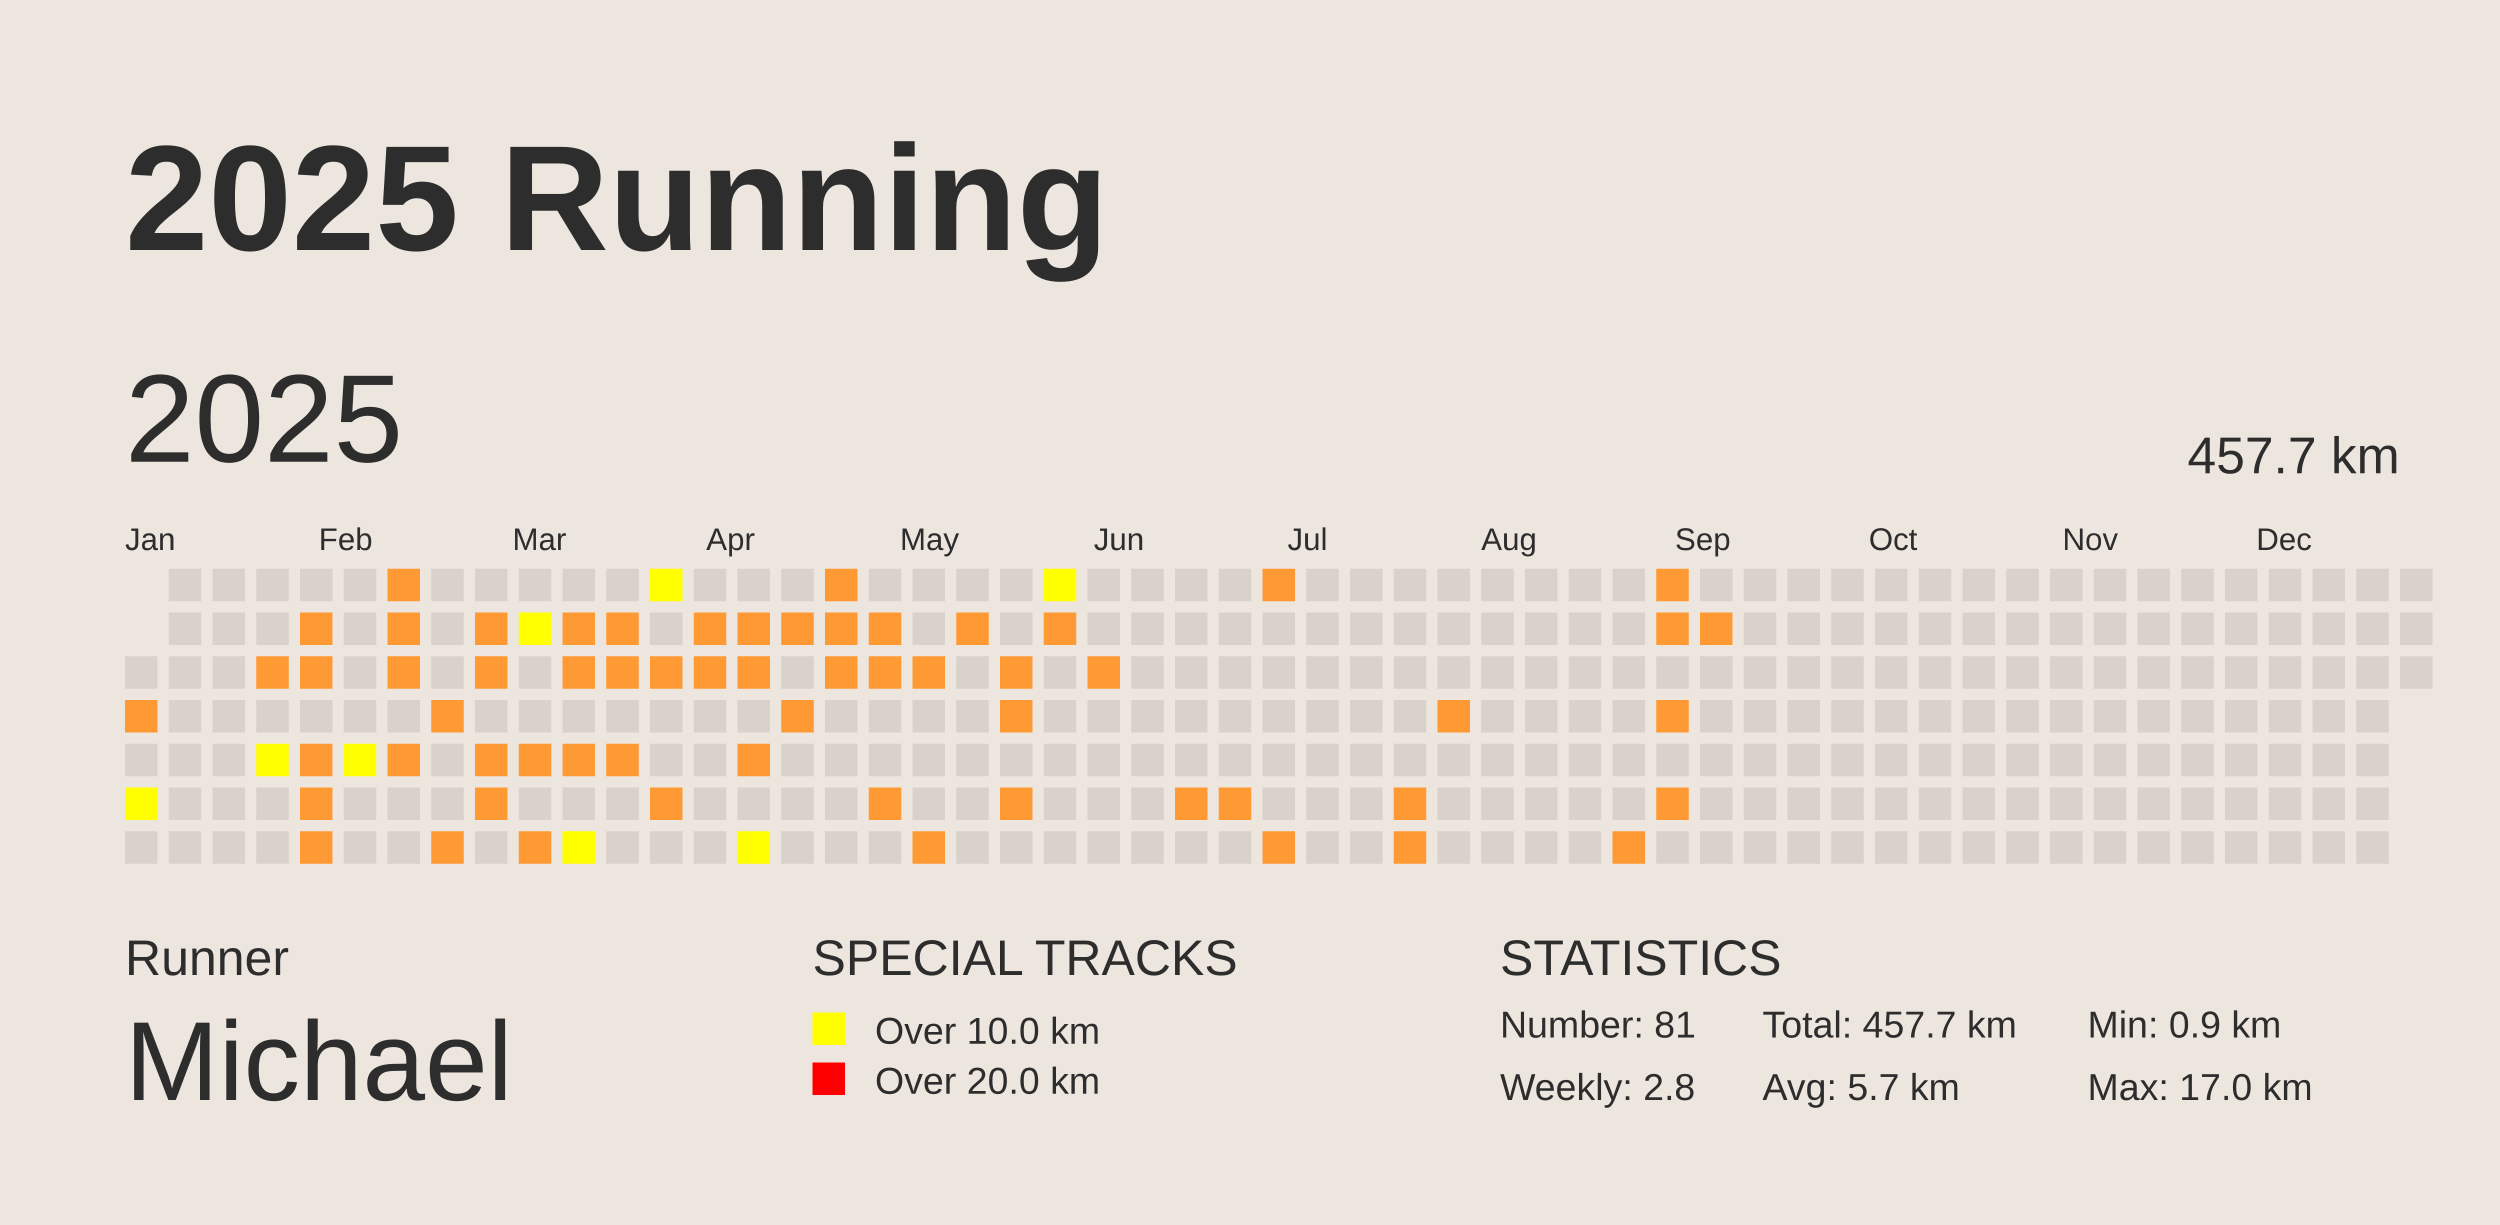
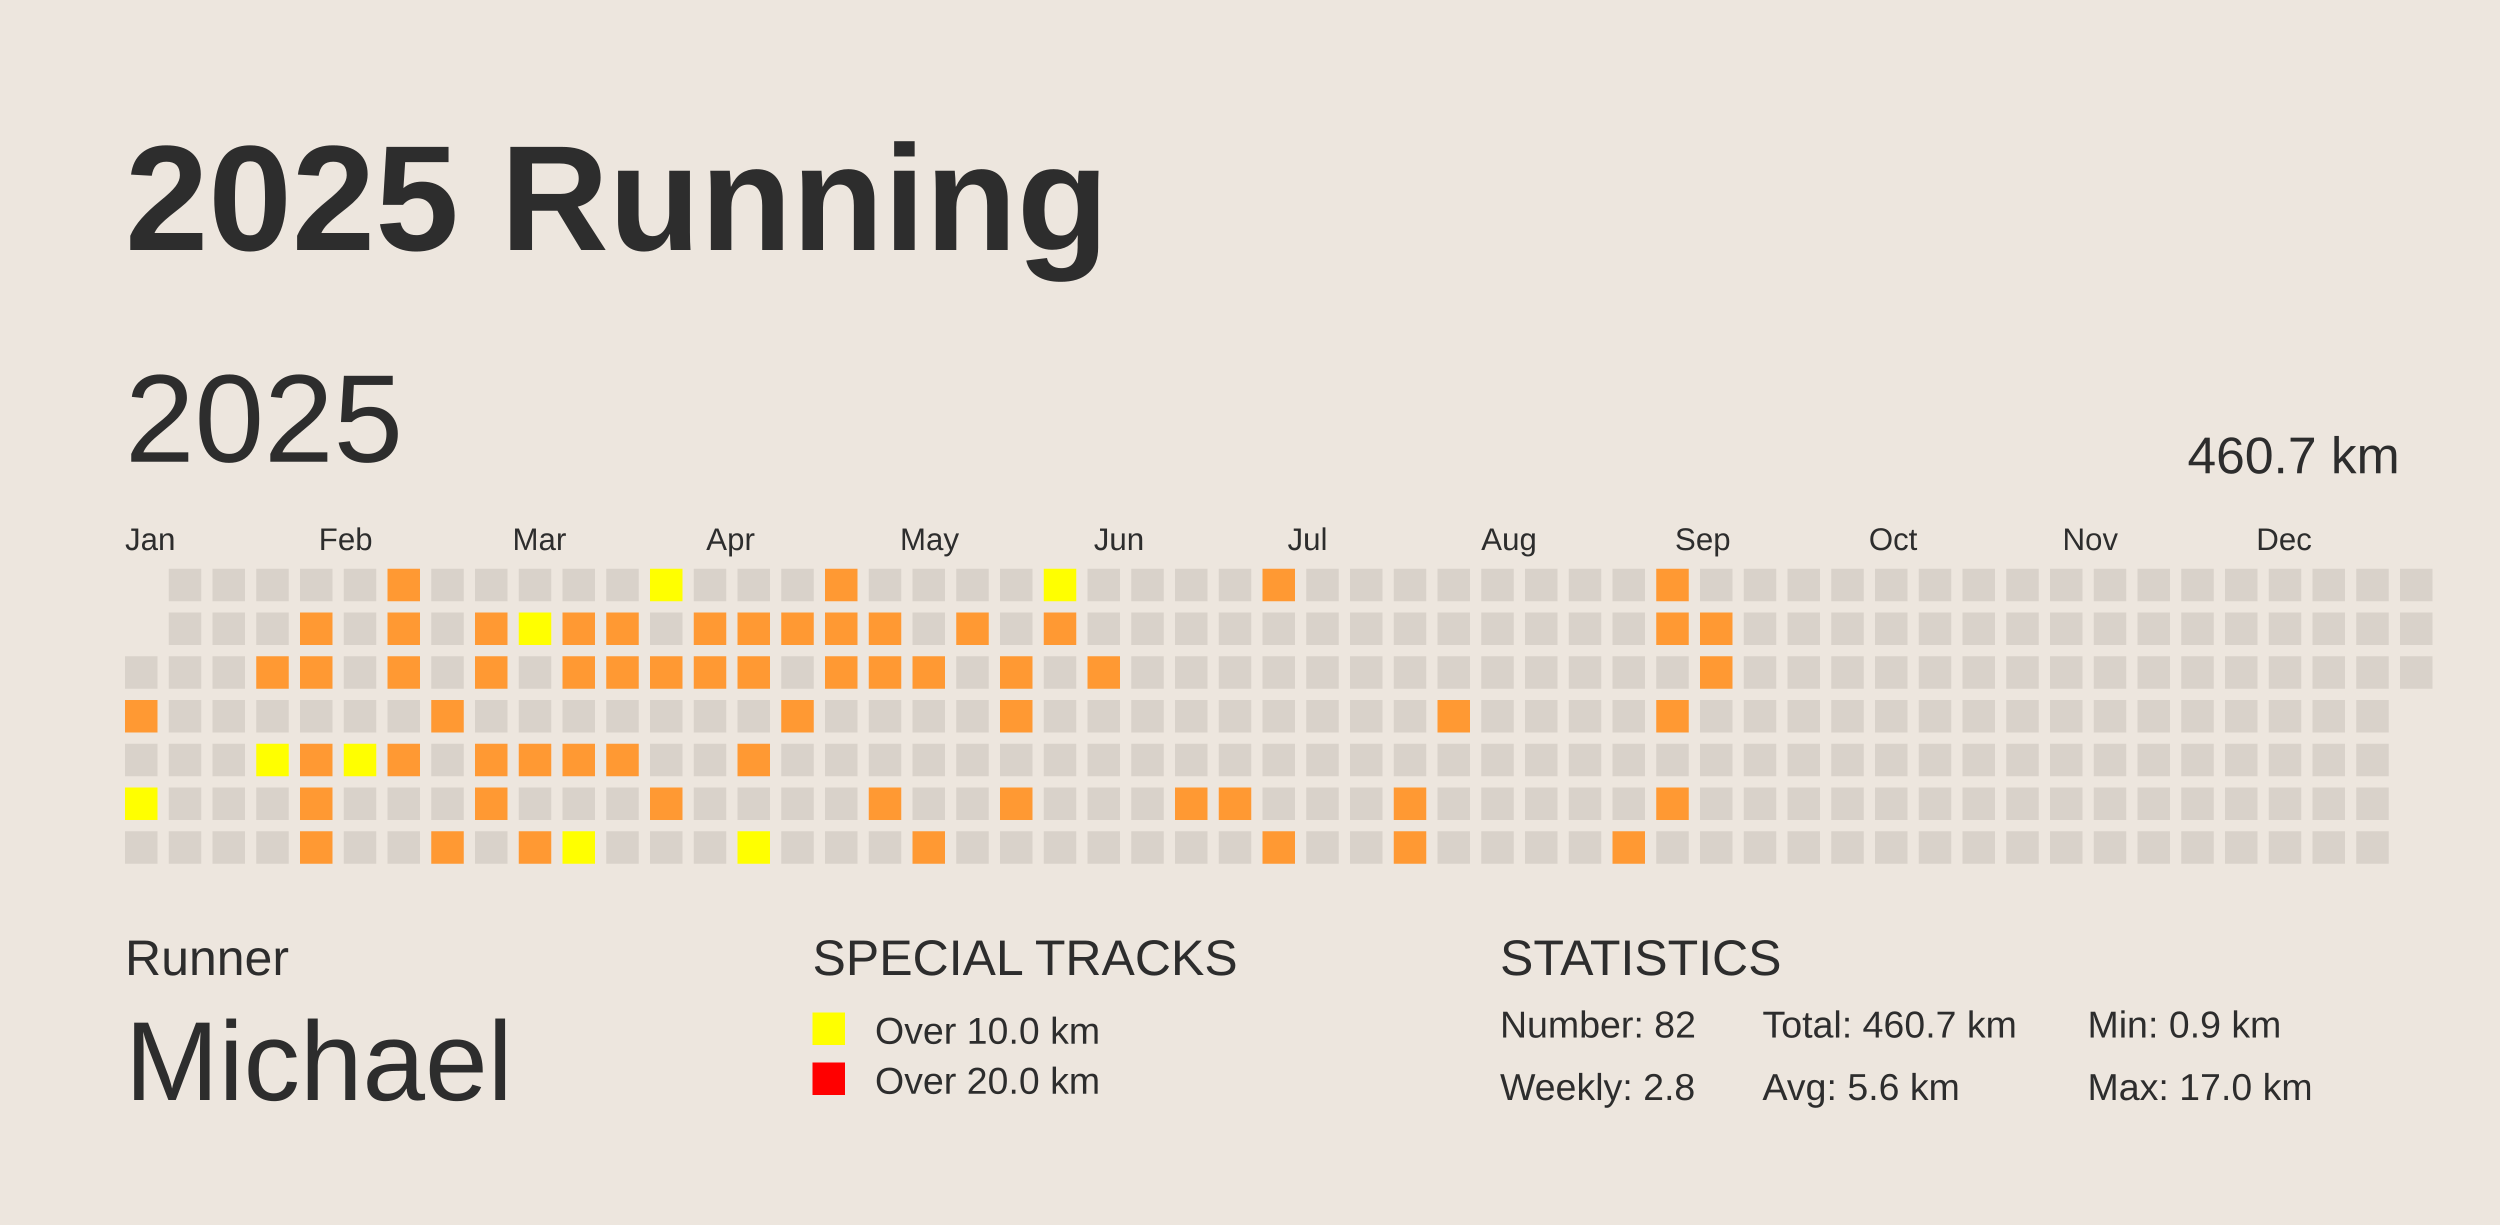
<svg xmlns="http://www.w3.org/2000/svg" baseProfile="full" height="98mm" version="1.1" viewBox="0,0,200,98" width="200mm">
  <defs />
  <rect fill="#EDE6DE" height="98" width="200" x="0" y="0" />
  <text fill="#2D2D2D" style="font-size:12px; font-family:Arial; font-weight:bold;" x="10" y="20">2025 Running</text>
  <text fill="#2D2D2D" style="font-size:4px; font-family:Arial" x="10" y="78">Runner</text>
  <text fill="#2D2D2D" style="font-size:9px; font-family:Arial" x="10" y="88">Michael</text>
  <text fill="#2D2D2D" style="font-size:4px; font-family:Arial" x="65" y="78">SPECIAL TRACKS</text>
  <rect fill="yellow" height="2.6" width="2.6" x="65" y="81" />
  <text fill="#2D2D2D" style="font-size:3px; font-family:Arial" x="70" y="83.5">Over 10.0 km</text>
  <rect fill="red" height="2.6" width="2.6" x="65" y="85" />
  <text fill="#2D2D2D" style="font-size:3px; font-family:Arial" x="70" y="87.5">Over 20.0 km</text>
  <text fill="#2D2D2D" style="font-size:4px; font-family:Arial" x="120" y="78">STATISTICS</text>
-   <text fill="#2D2D2D" style="font-size:3px; font-family:Arial" x="120" y="83">Number: 81</text>
+   <text fill="#2D2D2D" style="font-size:3px; font-family:Arial" x="120" y="83">Number: 82</text>
  <text fill="#2D2D2D" style="font-size:3px; font-family:Arial" x="120" y="88">Weekly: 2.8</text>
-   <text fill="#2D2D2D" style="font-size:3px; font-family:Arial" x="141" y="83">Total: 457.7 km</text>
-   <text fill="#2D2D2D" style="font-size:3px; font-family:Arial" x="141" y="88">Avg: 5.7 km</text>
+   <text fill="#2D2D2D" style="font-size:3px; font-family:Arial" x="141" y="83">Total: 460.7 km</text>
+   <text fill="#2D2D2D" style="font-size:3px; font-family:Arial" x="141" y="88">Avg: 5.6 km</text>
  <text fill="#2D2D2D" style="font-size:3px; font-family:Arial" x="167" y="83">Min: 0.9 km</text>
  <text fill="#2D2D2D" style="font-size:3px; font-family:Arial" x="167" y="88">Max: 17.0 km</text>
  <text dominant-baseline="hanging" fill="#2D2D2D" style="font-size:10.0px; font-family:Arial;" x="10" y="30">2025</text>
-   <text dominant-baseline="hanging" fill="#2D2D2D" style="font-size:4.125px; font-family:Arial;" x="175" y="35">457.7 km</text>
+   <text dominant-baseline="hanging" fill="#2D2D2D" style="font-size:4.125px; font-family:Arial;" x="175" y="35">460.7 km</text>
  <text fill="#2D2D2D" style="font-size:2.5px; font-family:Arial" x="10.0" y="44">Jan</text>
  <text fill="#2D2D2D" style="font-size:2.5px; font-family:Arial" x="25.5" y="44">Feb</text>
  <text fill="#2D2D2D" style="font-size:2.5px; font-family:Arial" x="41.0" y="44">Mar</text>
  <text fill="#2D2D2D" style="font-size:2.5px; font-family:Arial" x="56.5" y="44">Apr</text>
  <text fill="#2D2D2D" style="font-size:2.5px; font-family:Arial" x="72.0" y="44">May</text>
  <text fill="#2D2D2D" style="font-size:2.5px; font-family:Arial" x="87.5" y="44">Jun</text>
  <text fill="#2D2D2D" style="font-size:2.5px; font-family:Arial" x="103.0" y="44">Jul</text>
  <text fill="#2D2D2D" style="font-size:2.5px; font-family:Arial" x="118.5" y="44">Aug</text>
  <text fill="#2D2D2D" style="font-size:2.5px; font-family:Arial" x="134.0" y="44">Sep</text>
  <text fill="#2D2D2D" style="font-size:2.5px; font-family:Arial" x="149.5" y="44">Oct</text>
  <text fill="#2D2D2D" style="font-size:2.5px; font-family:Arial" x="165.0" y="44">Nov</text>
  <text fill="#2D2D2D" style="font-size:2.5px; font-family:Arial" x="180.5" y="44">Dec</text>
  <rect fill="#D9D2CA" height="2.6" width="2.6" x="10.0" y="52.5" />
  <rect fill="#FF9933" height="2.6" width="2.6" x="10.0" y="56.0" />
  <rect fill="#D9D2CA" height="2.6" width="2.6" x="10.0" y="59.5" />
  <rect fill="yellow" height="2.6" width="2.6" x="10.0" y="63.0" />
  <rect fill="#D9D2CA" height="2.6" width="2.6" x="10.0" y="66.5" />
  <rect fill="#D9D2CA" height="2.6" width="2.6" x="13.5" y="45.5" />
  <rect fill="#D9D2CA" height="2.6" width="2.6" x="13.5" y="49.0" />
  <rect fill="#D9D2CA" height="2.6" width="2.6" x="13.5" y="52.5" />
  <rect fill="#D9D2CA" height="2.6" width="2.6" x="13.5" y="56.0" />
  <rect fill="#D9D2CA" height="2.6" width="2.6" x="13.5" y="59.5" />
  <rect fill="#D9D2CA" height="2.6" width="2.6" x="13.5" y="63.0" />
  <rect fill="#D9D2CA" height="2.6" width="2.6" x="13.5" y="66.5" />
  <rect fill="#D9D2CA" height="2.6" width="2.6" x="17.0" y="45.5" />
  <rect fill="#D9D2CA" height="2.6" width="2.6" x="17.0" y="49.0" />
  <rect fill="#D9D2CA" height="2.6" width="2.6" x="17.0" y="52.5" />
  <rect fill="#D9D2CA" height="2.6" width="2.6" x="17.0" y="56.0" />
  <rect fill="#D9D2CA" height="2.6" width="2.6" x="17.0" y="59.5" />
  <rect fill="#D9D2CA" height="2.6" width="2.6" x="17.0" y="63.0" />
  <rect fill="#D9D2CA" height="2.6" width="2.6" x="17.0" y="66.5" />
  <rect fill="#D9D2CA" height="2.6" width="2.6" x="20.5" y="45.5" />
  <rect fill="#D9D2CA" height="2.6" width="2.6" x="20.5" y="49.0" />
  <rect fill="#FF9933" height="2.6" width="2.6" x="20.5" y="52.5" />
  <rect fill="#D9D2CA" height="2.6" width="2.6" x="20.5" y="56.0" />
  <rect fill="yellow" height="2.6" width="2.6" x="20.5" y="59.5" />
  <rect fill="#D9D2CA" height="2.6" width="2.6" x="20.5" y="63.0" />
  <rect fill="#D9D2CA" height="2.6" width="2.6" x="20.5" y="66.5" />
  <rect fill="#D9D2CA" height="2.6" width="2.6" x="24.0" y="45.5" />
  <rect fill="#FF9933" height="2.6" width="2.6" x="24.0" y="49.0" />
  <rect fill="#FF9933" height="2.6" width="2.6" x="24.0" y="52.5" />
  <rect fill="#D9D2CA" height="2.6" width="2.6" x="24.0" y="56.0" />
  <rect fill="#FF9933" height="2.6" width="2.6" x="24.0" y="59.5" />
  <rect fill="#FF9933" height="2.6" width="2.6" x="24.0" y="63.0" />
  <rect fill="#FF9933" height="2.6" width="2.6" x="24.0" y="66.5" />
  <rect fill="#D9D2CA" height="2.6" width="2.6" x="27.5" y="45.5" />
  <rect fill="#D9D2CA" height="2.6" width="2.6" x="27.5" y="49.0" />
  <rect fill="#D9D2CA" height="2.6" width="2.6" x="27.5" y="52.5" />
  <rect fill="#D9D2CA" height="2.6" width="2.6" x="27.5" y="56.0" />
  <rect fill="yellow" height="2.6" width="2.6" x="27.5" y="59.5" />
  <rect fill="#D9D2CA" height="2.6" width="2.6" x="27.5" y="63.0" />
  <rect fill="#D9D2CA" height="2.6" width="2.6" x="27.5" y="66.5" />
  <rect fill="#FF9933" height="2.6" width="2.6" x="31.0" y="45.5" />
  <rect fill="#FF9933" height="2.6" width="2.6" x="31.0" y="49.0" />
  <rect fill="#FF9933" height="2.6" width="2.6" x="31.0" y="52.5" />
  <rect fill="#D9D2CA" height="2.6" width="2.6" x="31.0" y="56.0" />
  <rect fill="#FF9933" height="2.6" width="2.6" x="31.0" y="59.5" />
  <rect fill="#D9D2CA" height="2.6" width="2.6" x="31.0" y="63.0" />
  <rect fill="#D9D2CA" height="2.6" width="2.6" x="31.0" y="66.5" />
  <rect fill="#D9D2CA" height="2.6" width="2.6" x="34.5" y="45.5" />
  <rect fill="#D9D2CA" height="2.6" width="2.6" x="34.5" y="49.0" />
  <rect fill="#D9D2CA" height="2.6" width="2.6" x="34.5" y="52.5" />
  <rect fill="#FF9933" height="2.6" width="2.6" x="34.5" y="56.0" />
  <rect fill="#D9D2CA" height="2.6" width="2.6" x="34.5" y="59.5" />
  <rect fill="#D9D2CA" height="2.6" width="2.6" x="34.5" y="63.0" />
  <rect fill="#FF9933" height="2.6" width="2.6" x="34.5" y="66.5" />
  <rect fill="#D9D2CA" height="2.6" width="2.6" x="38.0" y="45.5" />
  <rect fill="#FF9933" height="2.6" width="2.6" x="38.0" y="49.0" />
  <rect fill="#FF9933" height="2.6" width="2.6" x="38.0" y="52.5" />
  <rect fill="#D9D2CA" height="2.6" width="2.6" x="38.0" y="56.0" />
  <rect fill="#FF9933" height="2.6" width="2.6" x="38.0" y="59.5" />
  <rect fill="#FF9933" height="2.6" width="2.6" x="38.0" y="63.0" />
  <rect fill="#D9D2CA" height="2.6" width="2.6" x="38.0" y="66.5" />
  <rect fill="#D9D2CA" height="2.6" width="2.6" x="41.5" y="45.5" />
  <rect fill="yellow" height="2.6" width="2.6" x="41.5" y="49.0" />
  <rect fill="#D9D2CA" height="2.6" width="2.6" x="41.5" y="52.5" />
  <rect fill="#D9D2CA" height="2.6" width="2.6" x="41.5" y="56.0" />
  <rect fill="#FF9933" height="2.6" width="2.6" x="41.5" y="59.5" />
  <rect fill="#D9D2CA" height="2.6" width="2.6" x="41.5" y="63.0" />
  <rect fill="#FF9933" height="2.6" width="2.6" x="41.5" y="66.5" />
  <rect fill="#D9D2CA" height="2.6" width="2.6" x="45.0" y="45.5" />
  <rect fill="#FF9933" height="2.6" width="2.6" x="45.0" y="49.0" />
  <rect fill="#FF9933" height="2.6" width="2.6" x="45.0" y="52.5" />
  <rect fill="#D9D2CA" height="2.6" width="2.6" x="45.0" y="56.0" />
  <rect fill="#FF9933" height="2.6" width="2.6" x="45.0" y="59.5" />
  <rect fill="#D9D2CA" height="2.6" width="2.6" x="45.0" y="63.0" />
  <rect fill="yellow" height="2.6" width="2.6" x="45.0" y="66.5" />
  <rect fill="#D9D2CA" height="2.6" width="2.6" x="48.5" y="45.5" />
  <rect fill="#FF9933" height="2.6" width="2.6" x="48.5" y="49.0" />
  <rect fill="#FF9933" height="2.6" width="2.6" x="48.5" y="52.5" />
  <rect fill="#D9D2CA" height="2.6" width="2.6" x="48.5" y="56.0" />
  <rect fill="#FF9933" height="2.6" width="2.6" x="48.5" y="59.5" />
  <rect fill="#D9D2CA" height="2.6" width="2.6" x="48.5" y="63.0" />
  <rect fill="#D9D2CA" height="2.6" width="2.6" x="48.5" y="66.5" />
  <rect fill="yellow" height="2.6" width="2.6" x="52.0" y="45.5" />
  <rect fill="#D9D2CA" height="2.6" width="2.6" x="52.0" y="49.0" />
  <rect fill="#FF9933" height="2.6" width="2.6" x="52.0" y="52.5" />
  <rect fill="#D9D2CA" height="2.6" width="2.6" x="52.0" y="56.0" />
  <rect fill="#D9D2CA" height="2.6" width="2.6" x="52.0" y="59.5" />
  <rect fill="#FF9933" height="2.6" width="2.6" x="52.0" y="63.0" />
  <rect fill="#D9D2CA" height="2.6" width="2.6" x="52.0" y="66.5" />
  <rect fill="#D9D2CA" height="2.6" width="2.6" x="55.5" y="45.5" />
  <rect fill="#FF9933" height="2.6" width="2.6" x="55.5" y="49.0" />
  <rect fill="#FF9933" height="2.6" width="2.6" x="55.5" y="52.5" />
  <rect fill="#D9D2CA" height="2.6" width="2.6" x="55.5" y="56.0" />
  <rect fill="#D9D2CA" height="2.6" width="2.6" x="55.5" y="59.5" />
  <rect fill="#D9D2CA" height="2.6" width="2.6" x="55.5" y="63.0" />
  <rect fill="#D9D2CA" height="2.6" width="2.6" x="55.5" y="66.5" />
  <rect fill="#D9D2CA" height="2.6" width="2.6" x="59.0" y="45.5" />
  <rect fill="#FF9933" height="2.6" width="2.6" x="59.0" y="49.0" />
  <rect fill="#FF9933" height="2.6" width="2.6" x="59.0" y="52.5" />
  <rect fill="#D9D2CA" height="2.6" width="2.6" x="59.0" y="56.0" />
  <rect fill="#FF9933" height="2.6" width="2.6" x="59.0" y="59.5" />
  <rect fill="#D9D2CA" height="2.6" width="2.6" x="59.0" y="63.0" />
  <rect fill="yellow" height="2.6" width="2.6" x="59.0" y="66.5" />
  <rect fill="#D9D2CA" height="2.6" width="2.6" x="62.5" y="45.5" />
  <rect fill="#FF9933" height="2.6" width="2.6" x="62.5" y="49.0" />
  <rect fill="#D9D2CA" height="2.6" width="2.6" x="62.5" y="52.5" />
  <rect fill="#FF9933" height="2.6" width="2.6" x="62.5" y="56.0" />
  <rect fill="#D9D2CA" height="2.6" width="2.6" x="62.5" y="59.5" />
  <rect fill="#D9D2CA" height="2.6" width="2.6" x="62.5" y="63.0" />
  <rect fill="#D9D2CA" height="2.6" width="2.6" x="62.5" y="66.5" />
  <rect fill="#FF9933" height="2.6" width="2.6" x="66.0" y="45.5" />
  <rect fill="#FF9933" height="2.6" width="2.6" x="66.0" y="49.0" />
  <rect fill="#FF9933" height="2.6" width="2.6" x="66.0" y="52.5" />
  <rect fill="#D9D2CA" height="2.6" width="2.6" x="66.0" y="56.0" />
  <rect fill="#D9D2CA" height="2.6" width="2.6" x="66.0" y="59.5" />
  <rect fill="#D9D2CA" height="2.6" width="2.6" x="66.0" y="63.0" />
  <rect fill="#D9D2CA" height="2.6" width="2.6" x="66.0" y="66.5" />
  <rect fill="#D9D2CA" height="2.6" width="2.6" x="69.5" y="45.5" />
  <rect fill="#FF9933" height="2.6" width="2.6" x="69.5" y="49.0" />
  <rect fill="#FF9933" height="2.6" width="2.6" x="69.5" y="52.5" />
  <rect fill="#D9D2CA" height="2.6" width="2.6" x="69.5" y="56.0" />
  <rect fill="#D9D2CA" height="2.6" width="2.6" x="69.5" y="59.5" />
  <rect fill="#FF9933" height="2.6" width="2.6" x="69.5" y="63.0" />
  <rect fill="#D9D2CA" height="2.6" width="2.6" x="69.5" y="66.5" />
  <rect fill="#D9D2CA" height="2.6" width="2.6" x="73.0" y="45.5" />
  <rect fill="#D9D2CA" height="2.6" width="2.6" x="73.0" y="49.0" />
  <rect fill="#FF9933" height="2.6" width="2.6" x="73.0" y="52.5" />
  <rect fill="#D9D2CA" height="2.6" width="2.6" x="73.0" y="56.0" />
  <rect fill="#D9D2CA" height="2.6" width="2.6" x="73.0" y="59.5" />
  <rect fill="#D9D2CA" height="2.6" width="2.6" x="73.0" y="63.0" />
  <rect fill="#FF9933" height="2.6" width="2.6" x="73.0" y="66.5" />
  <rect fill="#D9D2CA" height="2.6" width="2.6" x="76.5" y="45.5" />
  <rect fill="#FF9933" height="2.6" width="2.6" x="76.5" y="49.0" />
  <rect fill="#D9D2CA" height="2.6" width="2.6" x="76.5" y="52.5" />
  <rect fill="#D9D2CA" height="2.6" width="2.6" x="76.5" y="56.0" />
  <rect fill="#D9D2CA" height="2.6" width="2.6" x="76.5" y="59.5" />
  <rect fill="#D9D2CA" height="2.6" width="2.6" x="76.5" y="63.0" />
  <rect fill="#D9D2CA" height="2.6" width="2.6" x="76.5" y="66.5" />
  <rect fill="#D9D2CA" height="2.6" width="2.6" x="80.0" y="45.5" />
  <rect fill="#D9D2CA" height="2.6" width="2.6" x="80.0" y="49.0" />
  <rect fill="#FF9933" height="2.6" width="2.6" x="80.0" y="52.5" />
  <rect fill="#FF9933" height="2.6" width="2.6" x="80.0" y="56.0" />
  <rect fill="#D9D2CA" height="2.6" width="2.6" x="80.0" y="59.5" />
  <rect fill="#FF9933" height="2.6" width="2.6" x="80.0" y="63.0" />
  <rect fill="#D9D2CA" height="2.6" width="2.6" x="80.0" y="66.5" />
  <rect fill="yellow" height="2.6" width="2.6" x="83.5" y="45.5" />
  <rect fill="#FF9933" height="2.6" width="2.6" x="83.5" y="49.0" />
  <rect fill="#D9D2CA" height="2.6" width="2.6" x="83.5" y="52.5" />
  <rect fill="#D9D2CA" height="2.6" width="2.6" x="83.5" y="56.0" />
  <rect fill="#D9D2CA" height="2.6" width="2.6" x="83.5" y="59.5" />
  <rect fill="#D9D2CA" height="2.6" width="2.6" x="83.5" y="63.0" />
  <rect fill="#D9D2CA" height="2.6" width="2.6" x="83.5" y="66.5" />
  <rect fill="#D9D2CA" height="2.6" width="2.6" x="87.0" y="45.5" />
  <rect fill="#D9D2CA" height="2.6" width="2.6" x="87.0" y="49.0" />
  <rect fill="#FF9933" height="2.6" width="2.6" x="87.0" y="52.5" />
  <rect fill="#D9D2CA" height="2.6" width="2.6" x="87.0" y="56.0" />
  <rect fill="#D9D2CA" height="2.6" width="2.6" x="87.0" y="59.5" />
  <rect fill="#D9D2CA" height="2.6" width="2.6" x="87.0" y="63.0" />
  <rect fill="#D9D2CA" height="2.6" width="2.6" x="87.0" y="66.5" />
  <rect fill="#D9D2CA" height="2.6" width="2.6" x="90.5" y="45.5" />
  <rect fill="#D9D2CA" height="2.6" width="2.6" x="90.5" y="49.0" />
  <rect fill="#D9D2CA" height="2.6" width="2.6" x="90.5" y="52.5" />
  <rect fill="#D9D2CA" height="2.6" width="2.6" x="90.5" y="56.0" />
  <rect fill="#D9D2CA" height="2.6" width="2.6" x="90.5" y="59.5" />
  <rect fill="#D9D2CA" height="2.6" width="2.6" x="90.5" y="63.0" />
  <rect fill="#D9D2CA" height="2.6" width="2.6" x="90.5" y="66.5" />
  <rect fill="#D9D2CA" height="2.6" width="2.6" x="94.0" y="45.5" />
  <rect fill="#D9D2CA" height="2.6" width="2.6" x="94.0" y="49.0" />
  <rect fill="#D9D2CA" height="2.6" width="2.6" x="94.0" y="52.5" />
  <rect fill="#D9D2CA" height="2.6" width="2.6" x="94.0" y="56.0" />
  <rect fill="#D9D2CA" height="2.6" width="2.6" x="94.0" y="59.5" />
  <rect fill="#FF9933" height="2.6" width="2.6" x="94.0" y="63.0" />
  <rect fill="#D9D2CA" height="2.6" width="2.6" x="94.0" y="66.5" />
  <rect fill="#D9D2CA" height="2.6" width="2.6" x="97.5" y="45.5" />
  <rect fill="#D9D2CA" height="2.6" width="2.6" x="97.5" y="49.0" />
  <rect fill="#D9D2CA" height="2.6" width="2.6" x="97.5" y="52.5" />
  <rect fill="#D9D2CA" height="2.6" width="2.6" x="97.5" y="56.0" />
  <rect fill="#D9D2CA" height="2.6" width="2.6" x="97.5" y="59.5" />
  <rect fill="#FF9933" height="2.6" width="2.6" x="97.5" y="63.0" />
  <rect fill="#D9D2CA" height="2.6" width="2.6" x="97.5" y="66.5" />
  <rect fill="#FF9933" height="2.6" width="2.6" x="101.0" y="45.5" />
  <rect fill="#D9D2CA" height="2.6" width="2.6" x="101.0" y="49.0" />
  <rect fill="#D9D2CA" height="2.6" width="2.6" x="101.0" y="52.5" />
  <rect fill="#D9D2CA" height="2.6" width="2.6" x="101.0" y="56.0" />
  <rect fill="#D9D2CA" height="2.6" width="2.6" x="101.0" y="59.5" />
  <rect fill="#D9D2CA" height="2.6" width="2.6" x="101.0" y="63.0" />
  <rect fill="#FF9933" height="2.6" width="2.6" x="101.0" y="66.5" />
  <rect fill="#D9D2CA" height="2.6" width="2.6" x="104.5" y="45.5" />
  <rect fill="#D9D2CA" height="2.6" width="2.6" x="104.5" y="49.0" />
  <rect fill="#D9D2CA" height="2.6" width="2.6" x="104.5" y="52.5" />
  <rect fill="#D9D2CA" height="2.6" width="2.6" x="104.5" y="56.0" />
  <rect fill="#D9D2CA" height="2.6" width="2.6" x="104.5" y="59.5" />
  <rect fill="#D9D2CA" height="2.6" width="2.6" x="104.5" y="63.0" />
  <rect fill="#D9D2CA" height="2.6" width="2.6" x="104.5" y="66.5" />
  <rect fill="#D9D2CA" height="2.6" width="2.6" x="108.0" y="45.5" />
  <rect fill="#D9D2CA" height="2.6" width="2.6" x="108.0" y="49.0" />
  <rect fill="#D9D2CA" height="2.6" width="2.6" x="108.0" y="52.5" />
  <rect fill="#D9D2CA" height="2.6" width="2.6" x="108.0" y="56.0" />
  <rect fill="#D9D2CA" height="2.6" width="2.6" x="108.0" y="59.5" />
  <rect fill="#D9D2CA" height="2.6" width="2.6" x="108.0" y="63.0" />
  <rect fill="#D9D2CA" height="2.6" width="2.6" x="108.0" y="66.5" />
  <rect fill="#D9D2CA" height="2.6" width="2.6" x="111.5" y="45.5" />
  <rect fill="#D9D2CA" height="2.6" width="2.6" x="111.5" y="49.0" />
  <rect fill="#D9D2CA" height="2.6" width="2.6" x="111.5" y="52.5" />
  <rect fill="#D9D2CA" height="2.6" width="2.6" x="111.5" y="56.0" />
  <rect fill="#D9D2CA" height="2.6" width="2.6" x="111.5" y="59.5" />
  <rect fill="#FF9933" height="2.6" width="2.6" x="111.5" y="63.0" />
  <rect fill="#FF9933" height="2.6" width="2.6" x="111.5" y="66.5" />
  <rect fill="#D9D2CA" height="2.6" width="2.6" x="115.0" y="45.5" />
  <rect fill="#D9D2CA" height="2.6" width="2.6" x="115.0" y="49.0" />
  <rect fill="#D9D2CA" height="2.6" width="2.6" x="115.0" y="52.5" />
  <rect fill="#FF9933" height="2.6" width="2.6" x="115.0" y="56.0" />
  <rect fill="#D9D2CA" height="2.6" width="2.6" x="115.0" y="59.5" />
  <rect fill="#D9D2CA" height="2.6" width="2.6" x="115.0" y="63.0" />
  <rect fill="#D9D2CA" height="2.6" width="2.6" x="115.0" y="66.5" />
  <rect fill="#D9D2CA" height="2.6" width="2.6" x="118.5" y="45.5" />
  <rect fill="#D9D2CA" height="2.6" width="2.6" x="118.5" y="49.0" />
  <rect fill="#D9D2CA" height="2.6" width="2.6" x="118.5" y="52.5" />
  <rect fill="#D9D2CA" height="2.6" width="2.6" x="118.5" y="56.0" />
  <rect fill="#D9D2CA" height="2.6" width="2.6" x="118.5" y="59.5" />
  <rect fill="#D9D2CA" height="2.6" width="2.6" x="118.5" y="63.0" />
  <rect fill="#D9D2CA" height="2.6" width="2.6" x="118.5" y="66.5" />
  <rect fill="#D9D2CA" height="2.6" width="2.6" x="122.0" y="45.5" />
  <rect fill="#D9D2CA" height="2.6" width="2.6" x="122.0" y="49.0" />
  <rect fill="#D9D2CA" height="2.6" width="2.6" x="122.0" y="52.5" />
  <rect fill="#D9D2CA" height="2.6" width="2.6" x="122.0" y="56.0" />
  <rect fill="#D9D2CA" height="2.6" width="2.6" x="122.0" y="59.5" />
  <rect fill="#D9D2CA" height="2.6" width="2.6" x="122.0" y="63.0" />
  <rect fill="#D9D2CA" height="2.6" width="2.6" x="122.0" y="66.5" />
  <rect fill="#D9D2CA" height="2.6" width="2.6" x="125.5" y="45.5" />
  <rect fill="#D9D2CA" height="2.6" width="2.6" x="125.5" y="49.0" />
  <rect fill="#D9D2CA" height="2.6" width="2.6" x="125.5" y="52.5" />
  <rect fill="#D9D2CA" height="2.6" width="2.6" x="125.5" y="56.0" />
  <rect fill="#D9D2CA" height="2.6" width="2.6" x="125.5" y="59.5" />
  <rect fill="#D9D2CA" height="2.6" width="2.6" x="125.5" y="63.0" />
  <rect fill="#D9D2CA" height="2.6" width="2.6" x="125.5" y="66.5" />
  <rect fill="#D9D2CA" height="2.6" width="2.6" x="129.0" y="45.5" />
  <rect fill="#D9D2CA" height="2.6" width="2.6" x="129.0" y="49.0" />
  <rect fill="#D9D2CA" height="2.6" width="2.6" x="129.0" y="52.5" />
  <rect fill="#D9D2CA" height="2.6" width="2.6" x="129.0" y="56.0" />
  <rect fill="#D9D2CA" height="2.6" width="2.6" x="129.0" y="59.5" />
  <rect fill="#D9D2CA" height="2.6" width="2.6" x="129.0" y="63.0" />
  <rect fill="#FF9933" height="2.6" width="2.6" x="129.0" y="66.5" />
  <rect fill="#FF9933" height="2.6" width="2.6" x="132.5" y="45.5" />
  <rect fill="#FF9933" height="2.6" width="2.6" x="132.5" y="49.0" />
  <rect fill="#D9D2CA" height="2.6" width="2.6" x="132.5" y="52.5" />
  <rect fill="#FF9933" height="2.6" width="2.6" x="132.5" y="56.0" />
  <rect fill="#D9D2CA" height="2.6" width="2.6" x="132.5" y="59.5" />
  <rect fill="#FF9933" height="2.6" width="2.6" x="132.5" y="63.0" />
  <rect fill="#D9D2CA" height="2.6" width="2.6" x="132.5" y="66.5" />
  <rect fill="#D9D2CA" height="2.6" width="2.6" x="136.0" y="45.5" />
  <rect fill="#FF9933" height="2.6" width="2.6" x="136.0" y="49.0" />
-   <rect fill="#D9D2CA" height="2.6" width="2.6" x="136.0" y="52.5" />
+   <rect fill="#FF9933" height="2.6" width="2.6" x="136.0" y="52.5" />
  <rect fill="#D9D2CA" height="2.6" width="2.6" x="136.0" y="56.0" />
  <rect fill="#D9D2CA" height="2.6" width="2.6" x="136.0" y="59.5" />
  <rect fill="#D9D2CA" height="2.6" width="2.6" x="136.0" y="63.0" />
  <rect fill="#D9D2CA" height="2.6" width="2.6" x="136.0" y="66.5" />
  <rect fill="#D9D2CA" height="2.6" width="2.6" x="139.5" y="45.5" />
  <rect fill="#D9D2CA" height="2.6" width="2.6" x="139.5" y="49.0" />
  <rect fill="#D9D2CA" height="2.6" width="2.6" x="139.5" y="52.5" />
  <rect fill="#D9D2CA" height="2.6" width="2.6" x="139.5" y="56.0" />
  <rect fill="#D9D2CA" height="2.6" width="2.6" x="139.5" y="59.5" />
  <rect fill="#D9D2CA" height="2.6" width="2.6" x="139.5" y="63.0" />
  <rect fill="#D9D2CA" height="2.6" width="2.6" x="139.5" y="66.5" />
  <rect fill="#D9D2CA" height="2.6" width="2.6" x="143.0" y="45.5" />
  <rect fill="#D9D2CA" height="2.6" width="2.6" x="143.0" y="49.0" />
  <rect fill="#D9D2CA" height="2.6" width="2.6" x="143.0" y="52.5" />
  <rect fill="#D9D2CA" height="2.6" width="2.6" x="143.0" y="56.0" />
  <rect fill="#D9D2CA" height="2.6" width="2.6" x="143.0" y="59.5" />
  <rect fill="#D9D2CA" height="2.6" width="2.6" x="143.0" y="63.0" />
  <rect fill="#D9D2CA" height="2.6" width="2.6" x="143.0" y="66.5" />
  <rect fill="#D9D2CA" height="2.6" width="2.6" x="146.5" y="45.5" />
  <rect fill="#D9D2CA" height="2.6" width="2.6" x="146.5" y="49.0" />
  <rect fill="#D9D2CA" height="2.6" width="2.6" x="146.5" y="52.5" />
  <rect fill="#D9D2CA" height="2.6" width="2.6" x="146.5" y="56.0" />
  <rect fill="#D9D2CA" height="2.6" width="2.6" x="146.5" y="59.5" />
  <rect fill="#D9D2CA" height="2.6" width="2.6" x="146.5" y="63.0" />
  <rect fill="#D9D2CA" height="2.6" width="2.6" x="146.5" y="66.5" />
  <rect fill="#D9D2CA" height="2.6" width="2.6" x="150.0" y="45.5" />
  <rect fill="#D9D2CA" height="2.6" width="2.6" x="150.0" y="49.0" />
  <rect fill="#D9D2CA" height="2.6" width="2.6" x="150.0" y="52.5" />
  <rect fill="#D9D2CA" height="2.6" width="2.6" x="150.0" y="56.0" />
  <rect fill="#D9D2CA" height="2.6" width="2.6" x="150.0" y="59.5" />
  <rect fill="#D9D2CA" height="2.6" width="2.6" x="150.0" y="63.0" />
  <rect fill="#D9D2CA" height="2.6" width="2.6" x="150.0" y="66.5" />
  <rect fill="#D9D2CA" height="2.6" width="2.6" x="153.5" y="45.5" />
  <rect fill="#D9D2CA" height="2.6" width="2.6" x="153.5" y="49.0" />
  <rect fill="#D9D2CA" height="2.6" width="2.6" x="153.5" y="52.5" />
  <rect fill="#D9D2CA" height="2.6" width="2.6" x="153.5" y="56.0" />
  <rect fill="#D9D2CA" height="2.6" width="2.6" x="153.5" y="59.5" />
  <rect fill="#D9D2CA" height="2.6" width="2.6" x="153.5" y="63.0" />
  <rect fill="#D9D2CA" height="2.6" width="2.6" x="153.5" y="66.5" />
  <rect fill="#D9D2CA" height="2.6" width="2.6" x="157.0" y="45.5" />
  <rect fill="#D9D2CA" height="2.6" width="2.6" x="157.0" y="49.0" />
  <rect fill="#D9D2CA" height="2.6" width="2.6" x="157.0" y="52.5" />
  <rect fill="#D9D2CA" height="2.6" width="2.6" x="157.0" y="56.0" />
  <rect fill="#D9D2CA" height="2.6" width="2.6" x="157.0" y="59.5" />
  <rect fill="#D9D2CA" height="2.6" width="2.6" x="157.0" y="63.0" />
  <rect fill="#D9D2CA" height="2.6" width="2.6" x="157.0" y="66.5" />
  <rect fill="#D9D2CA" height="2.6" width="2.6" x="160.5" y="45.5" />
  <rect fill="#D9D2CA" height="2.6" width="2.6" x="160.5" y="49.0" />
  <rect fill="#D9D2CA" height="2.6" width="2.6" x="160.5" y="52.5" />
  <rect fill="#D9D2CA" height="2.6" width="2.6" x="160.5" y="56.0" />
  <rect fill="#D9D2CA" height="2.6" width="2.6" x="160.5" y="59.5" />
  <rect fill="#D9D2CA" height="2.6" width="2.6" x="160.5" y="63.0" />
  <rect fill="#D9D2CA" height="2.6" width="2.6" x="160.5" y="66.5" />
  <rect fill="#D9D2CA" height="2.6" width="2.6" x="164.0" y="45.5" />
  <rect fill="#D9D2CA" height="2.6" width="2.6" x="164.0" y="49.0" />
  <rect fill="#D9D2CA" height="2.6" width="2.6" x="164.0" y="52.5" />
  <rect fill="#D9D2CA" height="2.6" width="2.6" x="164.0" y="56.0" />
  <rect fill="#D9D2CA" height="2.6" width="2.6" x="164.0" y="59.5" />
  <rect fill="#D9D2CA" height="2.6" width="2.6" x="164.0" y="63.0" />
  <rect fill="#D9D2CA" height="2.6" width="2.6" x="164.0" y="66.5" />
  <rect fill="#D9D2CA" height="2.6" width="2.6" x="167.5" y="45.5" />
  <rect fill="#D9D2CA" height="2.6" width="2.6" x="167.5" y="49.0" />
  <rect fill="#D9D2CA" height="2.6" width="2.6" x="167.5" y="52.5" />
  <rect fill="#D9D2CA" height="2.6" width="2.6" x="167.5" y="56.0" />
  <rect fill="#D9D2CA" height="2.6" width="2.6" x="167.5" y="59.5" />
  <rect fill="#D9D2CA" height="2.6" width="2.6" x="167.5" y="63.0" />
  <rect fill="#D9D2CA" height="2.6" width="2.6" x="167.5" y="66.5" />
  <rect fill="#D9D2CA" height="2.6" width="2.6" x="171.0" y="45.5" />
  <rect fill="#D9D2CA" height="2.6" width="2.6" x="171.0" y="49.0" />
  <rect fill="#D9D2CA" height="2.6" width="2.6" x="171.0" y="52.5" />
  <rect fill="#D9D2CA" height="2.6" width="2.6" x="171.0" y="56.0" />
  <rect fill="#D9D2CA" height="2.6" width="2.6" x="171.0" y="59.5" />
  <rect fill="#D9D2CA" height="2.6" width="2.6" x="171.0" y="63.0" />
  <rect fill="#D9D2CA" height="2.6" width="2.6" x="171.0" y="66.5" />
  <rect fill="#D9D2CA" height="2.6" width="2.6" x="174.5" y="45.5" />
  <rect fill="#D9D2CA" height="2.6" width="2.6" x="174.5" y="49.0" />
  <rect fill="#D9D2CA" height="2.6" width="2.6" x="174.5" y="52.5" />
  <rect fill="#D9D2CA" height="2.6" width="2.6" x="174.5" y="56.0" />
  <rect fill="#D9D2CA" height="2.6" width="2.6" x="174.5" y="59.5" />
  <rect fill="#D9D2CA" height="2.6" width="2.6" x="174.5" y="63.0" />
  <rect fill="#D9D2CA" height="2.6" width="2.6" x="174.5" y="66.5" />
  <rect fill="#D9D2CA" height="2.6" width="2.6" x="178.0" y="45.5" />
  <rect fill="#D9D2CA" height="2.6" width="2.6" x="178.0" y="49.0" />
  <rect fill="#D9D2CA" height="2.6" width="2.6" x="178.0" y="52.5" />
  <rect fill="#D9D2CA" height="2.6" width="2.6" x="178.0" y="56.0" />
  <rect fill="#D9D2CA" height="2.6" width="2.6" x="178.0" y="59.5" />
  <rect fill="#D9D2CA" height="2.6" width="2.6" x="178.0" y="63.0" />
  <rect fill="#D9D2CA" height="2.6" width="2.6" x="178.0" y="66.5" />
  <rect fill="#D9D2CA" height="2.6" width="2.6" x="181.5" y="45.5" />
  <rect fill="#D9D2CA" height="2.6" width="2.6" x="181.5" y="49.0" />
  <rect fill="#D9D2CA" height="2.6" width="2.6" x="181.5" y="52.5" />
  <rect fill="#D9D2CA" height="2.6" width="2.6" x="181.5" y="56.0" />
  <rect fill="#D9D2CA" height="2.6" width="2.6" x="181.5" y="59.5" />
  <rect fill="#D9D2CA" height="2.6" width="2.6" x="181.5" y="63.0" />
  <rect fill="#D9D2CA" height="2.6" width="2.6" x="181.5" y="66.5" />
  <rect fill="#D9D2CA" height="2.6" width="2.6" x="185.0" y="45.5" />
  <rect fill="#D9D2CA" height="2.6" width="2.6" x="185.0" y="49.0" />
  <rect fill="#D9D2CA" height="2.6" width="2.6" x="185.0" y="52.5" />
  <rect fill="#D9D2CA" height="2.6" width="2.6" x="185.0" y="56.0" />
  <rect fill="#D9D2CA" height="2.6" width="2.6" x="185.0" y="59.5" />
  <rect fill="#D9D2CA" height="2.6" width="2.6" x="185.0" y="63.0" />
  <rect fill="#D9D2CA" height="2.6" width="2.6" x="185.0" y="66.5" />
  <rect fill="#D9D2CA" height="2.6" width="2.6" x="188.5" y="45.5" />
  <rect fill="#D9D2CA" height="2.6" width="2.6" x="188.5" y="49.0" />
  <rect fill="#D9D2CA" height="2.6" width="2.6" x="188.5" y="52.5" />
  <rect fill="#D9D2CA" height="2.6" width="2.6" x="188.5" y="56.0" />
  <rect fill="#D9D2CA" height="2.6" width="2.6" x="188.5" y="59.5" />
  <rect fill="#D9D2CA" height="2.6" width="2.6" x="188.5" y="63.0" />
  <rect fill="#D9D2CA" height="2.6" width="2.6" x="188.5" y="66.5" />
  <rect fill="#D9D2CA" height="2.6" width="2.6" x="192.0" y="45.5" />
  <rect fill="#D9D2CA" height="2.6" width="2.6" x="192.0" y="49.0" />
  <rect fill="#D9D2CA" height="2.6" width="2.6" x="192.0" y="52.5" />
</svg>
